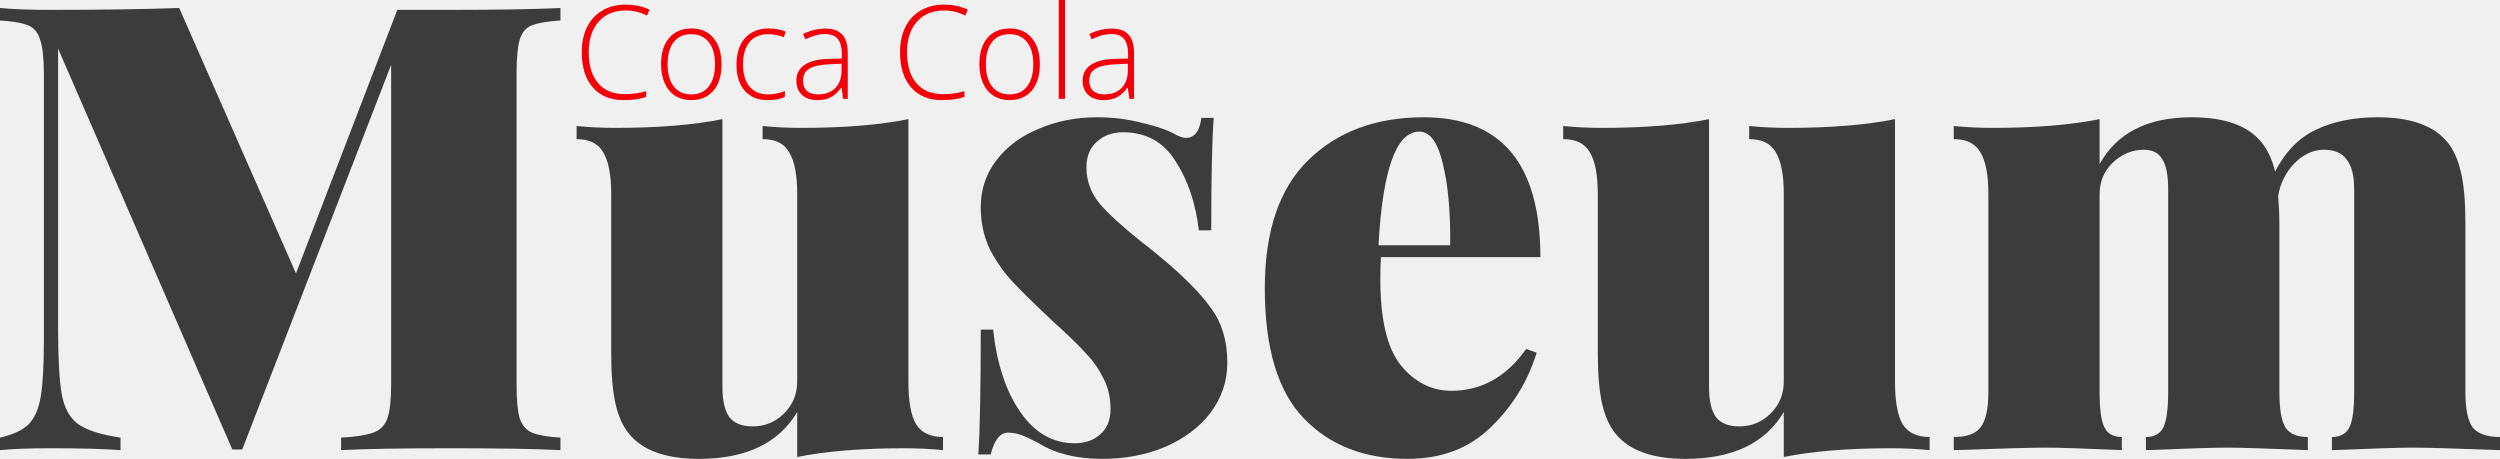
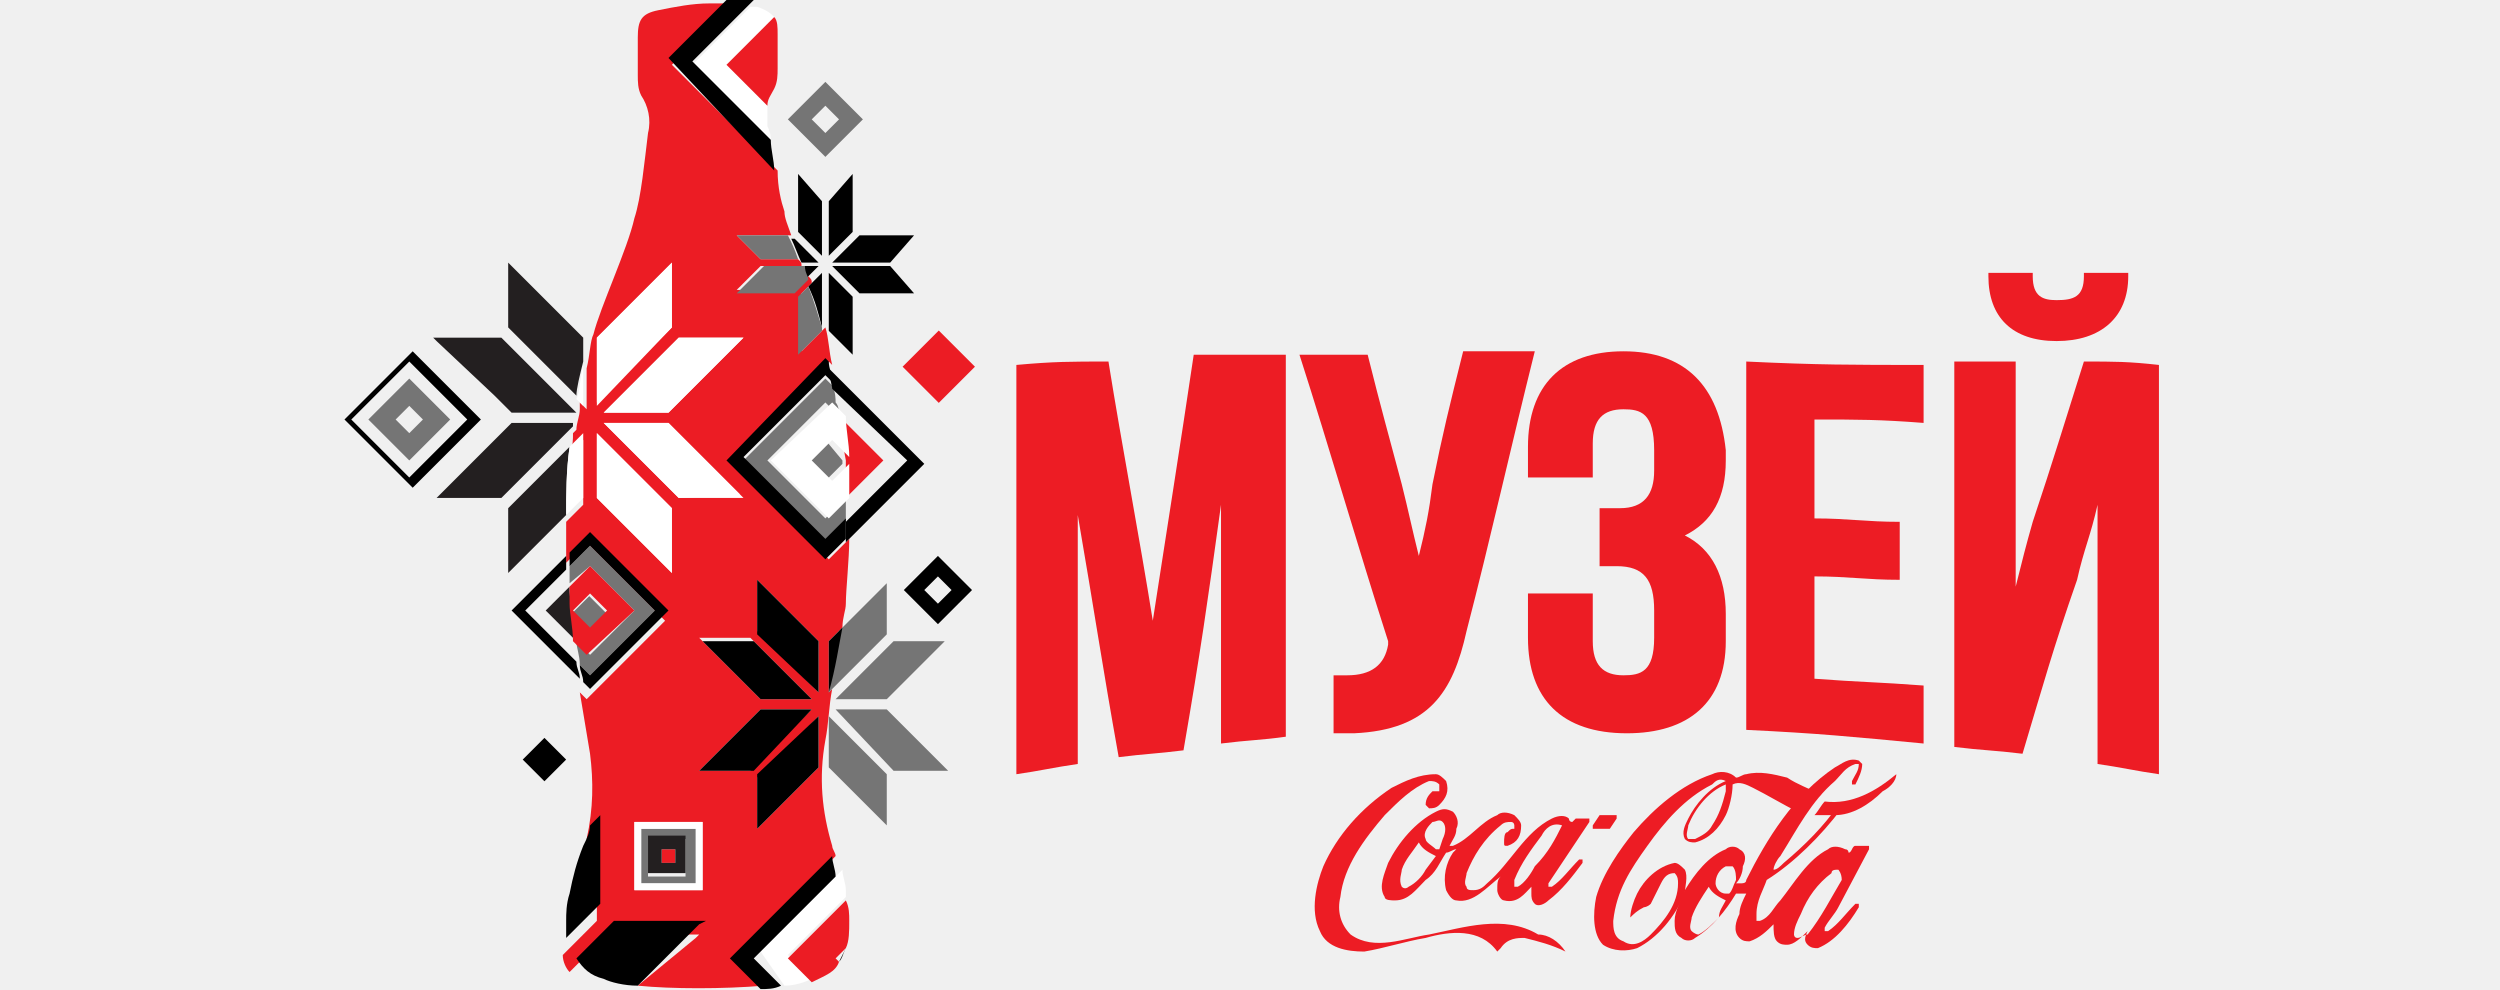
- <svg xmlns="http://www.w3.org/2000/svg" width="158" height="29" viewBox="0 0 158 29" fill="none">
-   <path d="M35.42 1.294C34.587 1.347 33.975 1.452 33.585 1.61C33.22 1.768 32.973 2.07 32.843 2.518C32.712 2.965 32.647 3.689 32.647 4.688V24.264C32.647 25.264 32.712 25.988 32.843 26.435C32.999 26.882 33.259 27.185 33.624 27.343C33.988 27.5 34.587 27.606 35.42 27.658V28.448C33.832 28.369 31.528 28.329 28.508 28.329C25.358 28.329 23.041 28.369 21.557 28.448V27.658C22.494 27.606 23.171 27.5 23.587 27.343C24.03 27.185 24.329 26.882 24.485 26.435C24.642 25.988 24.72 25.264 24.72 24.264V4.096L15.308 28.408H14.684L3.671 3.07V20.712C3.671 22.659 3.749 24.067 3.905 24.935C4.061 25.777 4.4 26.395 4.921 26.79C5.467 27.185 6.365 27.474 7.615 27.658V28.448C6.548 28.369 5.09 28.329 3.241 28.329C1.861 28.329 0.781 28.369 0 28.448V27.658C0.807 27.474 1.406 27.198 1.796 26.829C2.187 26.435 2.447 25.843 2.577 25.053C2.708 24.264 2.773 23.08 2.773 21.501V4.688C2.773 3.689 2.695 2.965 2.538 2.518C2.408 2.07 2.161 1.768 1.796 1.61C1.432 1.452 0.833 1.347 0 1.294V0.505C0.781 0.584 1.861 0.623 3.241 0.623C6.365 0.623 9.06 0.584 11.325 0.505L18.706 17.279L25.11 0.623H28.508C31.528 0.623 33.832 0.584 35.42 0.505V1.294Z" fill="#3C3C3C" />
-   <path d="M57.412 24.146C57.412 25.356 57.568 26.238 57.881 26.79C58.219 27.343 58.792 27.619 59.599 27.619V28.448C58.792 28.369 57.985 28.329 57.178 28.329C54.47 28.329 52.205 28.514 50.383 28.882V26.04C49.211 28.014 47.141 29 44.173 29C42.091 29 40.62 28.474 39.761 27.422C39.37 26.948 39.084 26.316 38.901 25.527C38.719 24.711 38.628 23.646 38.628 22.33V12.266C38.628 11.056 38.459 10.174 38.12 9.622C37.808 9.069 37.248 8.793 36.441 8.793V7.964C37.248 8.043 38.055 8.083 38.862 8.083C41.57 8.083 43.835 7.898 45.657 7.53V24.462C45.657 25.303 45.801 25.935 46.087 26.356C46.4 26.751 46.894 26.948 47.571 26.948C48.326 26.948 48.977 26.685 49.524 26.159C50.096 25.606 50.383 24.922 50.383 24.106V12.266C50.383 11.056 50.214 10.174 49.875 9.622C49.563 9.069 49.003 8.793 48.196 8.793V7.964C49.003 8.043 49.81 8.083 50.617 8.083C53.325 8.083 55.59 7.898 57.412 7.53V24.146Z" fill="#3C3C3C" />
-   <path d="M69.326 7.412C70.341 7.412 71.291 7.53 72.176 7.767C73.088 7.977 73.778 8.214 74.246 8.477C74.533 8.635 74.767 8.714 74.949 8.714C75.496 8.714 75.821 8.293 75.925 7.451H76.707C76.602 8.819 76.55 11.187 76.55 14.555H75.769C75.561 12.819 75.066 11.358 74.285 10.174C73.53 8.964 72.424 8.359 70.966 8.359C70.315 8.359 69.768 8.556 69.326 8.951C68.883 9.346 68.662 9.885 68.662 10.569C68.662 11.437 68.948 12.213 69.521 12.898C70.094 13.555 70.992 14.371 72.216 15.345C72.268 15.371 72.645 15.674 73.348 16.252C74.806 17.463 75.873 18.541 76.55 19.489C77.227 20.41 77.566 21.554 77.566 22.922C77.566 24.08 77.214 25.132 76.511 26.08C75.808 27 74.845 27.724 73.621 28.25C72.424 28.75 71.109 29 69.677 29C68.037 29 66.696 28.671 65.655 28.014C65.212 27.777 64.848 27.606 64.561 27.5C64.275 27.395 63.989 27.343 63.702 27.343C63.208 27.343 62.843 27.803 62.609 28.724H61.828C61.932 27.224 61.984 24.593 61.984 20.831H62.765C62.999 22.988 63.572 24.725 64.483 26.04C65.394 27.356 66.54 28.014 67.92 28.014C68.571 28.014 69.104 27.829 69.521 27.461C69.963 27.093 70.185 26.553 70.185 25.843C70.185 25.106 70.029 24.448 69.716 23.869C69.43 23.291 69.065 22.778 68.623 22.33C68.206 21.857 67.516 21.186 66.553 20.317C65.46 19.291 64.626 18.476 64.054 17.87C63.481 17.265 62.986 16.568 62.57 15.779C62.179 14.963 61.984 14.069 61.984 13.095C61.984 11.963 62.322 10.964 62.999 10.095C63.676 9.227 64.574 8.569 65.694 8.122C66.813 7.648 68.024 7.412 69.326 7.412Z" fill="#3C3C3C" />
-   <path d="M91.729 24.698C93.629 24.698 95.205 23.817 96.454 22.054L97.118 22.291C96.545 24.133 95.569 25.711 94.189 27.027C92.835 28.342 91.091 29 88.956 29C86.223 29 84.036 28.145 82.395 26.435C80.755 24.725 79.935 21.988 79.935 18.226C79.935 14.621 80.847 11.924 82.669 10.135C84.517 8.319 86.952 7.412 89.972 7.412C94.892 7.412 97.352 10.358 97.352 16.252H87.277C87.251 16.568 87.238 17.042 87.238 17.673C87.238 20.199 87.668 22.001 88.527 23.08C89.412 24.159 90.479 24.698 91.729 24.698ZM89.698 8.319C88.24 8.319 87.381 10.714 87.121 15.502H91.651C91.677 13.398 91.521 11.674 91.182 10.332C90.87 8.99 90.375 8.319 89.698 8.319Z" fill="#3C3C3C" />
-   <path d="M119.765 24.146C119.765 25.356 119.922 26.238 120.234 26.79C120.573 27.343 121.145 27.619 121.952 27.619V28.448C121.145 28.369 120.338 28.329 119.531 28.329C116.824 28.329 114.559 28.514 112.736 28.882V26.04C111.565 28.014 109.495 29 106.527 29C104.444 29 102.973 28.474 102.114 27.422C101.723 26.948 101.437 26.316 101.255 25.527C101.073 24.711 100.981 23.646 100.981 22.33V12.266C100.981 11.056 100.812 10.174 100.474 9.622C100.161 9.069 99.602 8.793 98.795 8.793V7.964C99.602 8.043 100.409 8.083 101.216 8.083C103.923 8.083 106.188 7.898 108.011 7.53V24.462C108.011 25.303 108.154 25.935 108.44 26.356C108.753 26.751 109.247 26.948 109.924 26.948C110.679 26.948 111.33 26.685 111.877 26.159C112.45 25.606 112.736 24.922 112.736 24.106V12.266C112.736 11.056 112.567 10.174 112.228 9.622C111.916 9.069 111.356 8.793 110.549 8.793V7.964C111.356 8.043 112.163 8.083 112.97 8.083C115.678 8.083 117.943 7.898 119.765 7.53V24.146Z" fill="#3C3C3C" />
-   <path d="M155.813 24.777C155.813 25.856 155.969 26.606 156.282 27.027C156.62 27.422 157.193 27.619 158 27.619V28.448C155.188 28.342 153.366 28.29 152.533 28.29C151.7 28.29 149.981 28.342 147.378 28.448V27.619C147.899 27.619 148.263 27.422 148.471 27.027C148.68 26.632 148.784 25.882 148.784 24.777V11.95C148.784 11.108 148.628 10.49 148.315 10.095C148.029 9.674 147.547 9.464 146.87 9.464C146.193 9.464 145.568 9.753 144.996 10.332C144.449 10.911 144.111 11.595 143.98 12.384C144.032 13.016 144.058 13.582 144.058 14.082V24.777C144.058 25.882 144.189 26.632 144.449 27.027C144.709 27.422 145.178 27.619 145.855 27.619V28.448C143.251 28.342 141.559 28.29 140.778 28.29C139.945 28.29 138.227 28.342 135.623 28.448V27.619C136.144 27.619 136.508 27.422 136.717 27.027C136.925 26.606 137.029 25.856 137.029 24.777V11.95C137.029 11.108 136.912 10.49 136.678 10.095C136.443 9.674 136.053 9.464 135.506 9.464C134.751 9.464 134.087 9.74 133.514 10.293C132.968 10.819 132.694 11.49 132.694 12.306V24.777C132.694 25.882 132.799 26.632 133.007 27.027C133.215 27.422 133.58 27.619 134.1 27.619V28.448C131.705 28.342 130.117 28.29 129.336 28.29C128.451 28.29 126.498 28.342 123.478 28.448V27.619C124.285 27.619 124.845 27.422 125.157 27.027C125.496 26.606 125.665 25.856 125.665 24.777V12.266C125.665 11.056 125.496 10.174 125.157 9.622C124.845 9.069 124.285 8.793 123.478 8.793V7.964C124.311 8.043 125.118 8.083 125.899 8.083C128.607 8.083 130.872 7.898 132.694 7.53V10.372C133.788 8.398 135.727 7.412 138.513 7.412C140.596 7.412 142.067 7.938 142.926 8.99C143.316 9.464 143.603 10.082 143.785 10.845C144.436 9.582 145.295 8.701 146.363 8.201C147.456 7.675 148.758 7.412 150.268 7.412C152.35 7.412 153.821 7.938 154.681 8.99C155.071 9.464 155.357 10.109 155.54 10.924C155.722 11.714 155.813 12.766 155.813 14.082V24.777Z" fill="#3C3C3C" />
-   <path d="M39.554 0.662C38.826 0.662 38.253 0.898 37.834 1.369C37.416 1.84 37.207 2.485 37.207 3.304C37.207 4.142 37.404 4.792 37.798 5.255C38.193 5.718 38.757 5.95 39.491 5.95C39.978 5.95 40.426 5.887 40.834 5.761V6.123C40.45 6.259 39.97 6.327 39.395 6.327C38.58 6.327 37.938 6.061 37.469 5.528C37 4.996 36.766 4.252 36.766 3.296C36.766 2.699 36.877 2.173 37.099 1.718C37.324 1.263 37.646 0.913 38.065 0.666C38.486 0.418 38.974 0.293 39.531 0.293C40.097 0.293 40.604 0.4 41.052 0.614L40.889 0.984C40.465 0.77 40.02 0.662 39.554 0.662Z" fill="#F40009" />
-   <path d="M45.601 4.059C45.601 4.771 45.43 5.328 45.088 5.729C44.746 6.128 44.275 6.327 43.674 6.327C43.295 6.327 42.962 6.235 42.673 6.05C42.384 5.866 42.163 5.601 42.009 5.255C41.856 4.91 41.779 4.511 41.779 4.059C41.779 3.347 41.95 2.793 42.291 2.397C42.633 1.998 43.102 1.799 43.698 1.799C44.291 1.799 44.756 2.001 45.092 2.405C45.431 2.806 45.601 3.358 45.601 4.059ZM42.192 4.059C42.192 4.659 42.322 5.127 42.581 5.464C42.844 5.799 43.213 5.966 43.69 5.966C44.166 5.966 44.535 5.799 44.794 5.464C45.056 5.127 45.188 4.659 45.188 4.059C45.188 3.457 45.055 2.99 44.79 2.658C44.528 2.326 44.159 2.16 43.682 2.16C43.205 2.16 42.837 2.326 42.578 2.658C42.321 2.987 42.192 3.454 42.192 4.059Z" fill="#F40009" />
-   <path d="M48.52 6.327C47.903 6.327 47.42 6.131 47.071 5.737C46.721 5.344 46.546 4.795 46.546 4.091C46.546 3.368 46.727 2.806 47.09 2.405C47.453 2.001 47.95 1.799 48.58 1.799C48.953 1.799 49.311 1.864 49.653 1.995L49.545 2.349C49.172 2.223 48.847 2.16 48.572 2.16C48.042 2.16 47.641 2.326 47.368 2.658C47.096 2.987 46.959 3.462 46.959 4.083C46.959 4.672 47.096 5.134 47.368 5.468C47.641 5.8 48.023 5.966 48.513 5.966C48.904 5.966 49.269 5.895 49.605 5.753V6.123C49.33 6.259 48.968 6.327 48.52 6.327Z" fill="#F40009" />
-   <path d="M53.288 6.247L53.188 5.556H53.156C52.939 5.838 52.715 6.037 52.485 6.155C52.257 6.27 51.987 6.327 51.675 6.327C51.251 6.327 50.921 6.218 50.685 5.998C50.45 5.779 50.332 5.475 50.332 5.087C50.332 4.661 50.507 4.331 50.856 4.095C51.209 3.86 51.717 3.735 52.382 3.722L53.204 3.698V3.409C53.204 2.994 53.121 2.681 52.954 2.469C52.787 2.258 52.518 2.152 52.147 2.152C51.748 2.152 51.333 2.264 50.904 2.489L50.757 2.144C51.231 1.919 51.7 1.807 52.163 1.807C52.637 1.807 52.991 1.931 53.224 2.18C53.46 2.429 53.578 2.817 53.578 3.344V6.247H53.288ZM51.699 5.966C52.159 5.966 52.522 5.834 52.787 5.569C53.054 5.301 53.188 4.93 53.188 4.456V4.027L52.433 4.059C51.827 4.088 51.394 4.185 51.134 4.348C50.877 4.509 50.749 4.76 50.749 5.103C50.749 5.376 50.831 5.589 50.995 5.741C51.162 5.891 51.397 5.966 51.699 5.966Z" fill="#F40009" />
-   <path d="M59.671 0.662C58.943 0.662 58.37 0.898 57.951 1.369C57.533 1.84 57.324 2.485 57.324 3.304C57.324 4.142 57.521 4.792 57.916 5.255C58.31 5.718 58.874 5.95 59.608 5.95C60.095 5.95 60.543 5.887 60.951 5.761V6.123C60.567 6.259 60.087 6.327 59.513 6.327C58.697 6.327 58.055 6.061 57.586 5.528C57.117 4.996 56.883 4.252 56.883 3.296C56.883 2.699 56.994 2.173 57.216 1.718C57.441 1.263 57.763 0.913 58.182 0.666C58.603 0.418 59.091 0.293 59.648 0.293C60.214 0.293 60.721 0.4 61.169 0.614L61.006 0.984C60.583 0.77 60.138 0.662 59.671 0.662Z" fill="#F40009" />
-   <path d="M65.718 4.059C65.718 4.771 65.547 5.328 65.205 5.729C64.864 6.128 64.392 6.327 63.791 6.327C63.412 6.327 63.079 6.235 62.79 6.05C62.501 5.866 62.28 5.601 62.127 5.255C61.973 4.91 61.896 4.511 61.896 4.059C61.896 3.347 62.067 2.793 62.408 2.397C62.75 1.998 63.219 1.799 63.815 1.799C64.408 1.799 64.873 2.001 65.209 2.405C65.548 2.806 65.718 3.358 65.718 4.059ZM62.309 4.059C62.309 4.659 62.439 5.127 62.699 5.464C62.961 5.799 63.33 5.966 63.807 5.966C64.284 5.966 64.652 5.799 64.911 5.464C65.173 5.127 65.305 4.659 65.305 4.059C65.305 3.457 65.172 2.99 64.907 2.658C64.645 2.326 64.276 2.16 63.799 2.16C63.322 2.16 62.954 2.326 62.695 2.658C62.438 2.987 62.309 3.454 62.309 4.059Z" fill="#F40009" />
-   <path d="M67.307 6.247H66.913V0H67.307V6.247Z" fill="#F40009" />
-   <path d="M71.379 6.247L71.279 5.556H71.248C71.03 5.838 70.806 6.037 70.576 6.155C70.348 6.27 70.078 6.327 69.766 6.327C69.342 6.327 69.012 6.218 68.776 5.998C68.541 5.779 68.423 5.475 68.423 5.087C68.423 4.661 68.598 4.331 68.947 4.095C69.3 3.86 69.808 3.735 70.473 3.722L71.295 3.698V3.409C71.295 2.994 71.212 2.681 71.045 2.469C70.878 2.258 70.609 2.152 70.239 2.152C69.838 2.152 69.424 2.264 68.995 2.489L68.848 2.144C69.322 1.919 69.791 1.807 70.254 1.807C70.728 1.807 71.082 1.931 71.315 2.18C71.551 2.429 71.669 2.817 71.669 3.344V6.247H71.379ZM69.79 5.966C70.25 5.966 70.613 5.834 70.878 5.569C71.145 5.301 71.279 4.93 71.279 4.456V4.027L70.525 4.059C69.918 4.088 69.485 4.185 69.225 4.348C68.969 4.509 68.84 4.76 68.84 5.103C68.84 5.376 68.922 5.589 69.086 5.741C69.253 5.891 69.488 5.966 69.79 5.966Z" fill="#F40009" />
+ <svg xmlns="http://www.w3.org/2000/svg" version="1.1" id="Layer_1" x="0px" y="0px" viewBox="384.3 283.1 73.3 29" enable-background="new 384.3 283.1 73.3 29" xml:space="preserve">
+   <g>
+     <g>
+       <g>
+         <g>
+           <g>
+             <g>
+               <g>
+                 <path fill="#ED1C24" d="M439.5,306.3c-0.4,0.4-0.9,0.7-1.4,0.7c-0.2,0-0.4,0-0.6,0c0.1-0.1,0.2-0.3,0.3-0.4         c0.8,0.1,1.5-0.3,2.1-0.8l0,0C439.9,306,439.7,306.2,439.5,306.3z" />
+                 <path fill="#ED1C24" d="M431.5,307.4L431.5,307.4H431v-0.1l0.2-0.3h0.1h0.4c0,0,0,0,0,0.1L431.5,307.4z" />
+                 <path fill="#ED1C24" d="M430.2,311c-0.4-0.2-0.8-0.3-1.2-0.4c-0.2,0-0.5,0-0.7,0.3l-0.1,0.1c-0.5-0.7-1.4-0.6-2.1-0.4         c-0.6,0.1-1.2,0.3-1.8,0.4c-0.5,0-1.1-0.1-1.3-0.6c-0.3-0.6-0.1-1.4,0.1-1.9c0.4-0.9,1.1-1.7,2-2.3c0.4-0.2,0.8-0.4,1.3-0.4         c0.1,0,0.2,0.1,0.3,0.2c0.1,0.3,0,0.5-0.2,0.7c-0.1,0.1-0.2,0.1-0.3,0.1l-0.1-0.1c0-0.2,0.1-0.3,0.2-0.4c0.1,0,0.1,0,0.2,0         c0-0.1,0-0.1,0-0.2c-0.1-0.1-0.2-0.1-0.3-0.1c-0.5,0.2-0.9,0.6-1.3,1c-0.6,0.7-1.2,1.5-1.3,2.4c-0.1,0.4,0,0.8,0.3,1.1         c0.7,0.5,1.6,0.1,2.3,0c1-0.2,2.2-0.6,3.2,0C429.7,310.5,430,310.7,430.2,311L430.2,311z" />
+                 <path fill="#ED1C24" d="M429.7,309v0.1h0.1c0.3-0.2,0.5-0.5,0.8-0.8h0.1v0.1c-0.3,0.4-0.6,0.8-1,1.1         c-0.1,0.1-0.3,0.2-0.4,0.1s-0.1-0.2-0.1-0.3v-0.2l0,0c-0.2,0.2-0.4,0.5-0.8,0.4c-0.1,0-0.2-0.2-0.2-0.3c0-0.2,0-0.3,0.1-0.4         l0,0c-0.4,0.3-0.8,0.8-1.3,0.7c-0.1,0-0.2-0.1-0.3-0.3c-0.1-0.4,0-0.8,0.2-1.1l0.1-0.1l0,0c-0.1,0-0.2,0.1-0.3,0.1         c-0.2,0.3-0.3,0.6-0.6,0.8c-0.3,0.3-0.5,0.6-0.9,0.6c-0.1,0-0.3,0-0.3-0.1c-0.2-0.3,0-0.7,0.1-1c0.3-0.6,0.8-1.2,1.4-1.5         c0.2-0.1,0.3-0.1,0.5,0c0.1,0.1,0.2,0.3,0.1,0.5c0,0.2-0.1,0.3-0.2,0.5h0.1c0.5-0.2,0.8-0.7,1.3-0.9c0.1-0.1,0.3-0.1,0.5,0         c0.1,0.1,0.2,0.2,0.2,0.3c0,0.3-0.1,0.5-0.4,0.6c-0.1,0-0.1,0-0.1-0.1s0-0.3,0.1-0.3c0.1-0.1,0.1-0.1,0.2-0.1v-0.1         c0,0,0-0.1-0.1-0.1s-0.2,0-0.3,0.1c-0.5,0.4-0.8,0.9-1,1.4c0,0.1-0.1,0.3,0,0.4c0,0.1,0.1,0.1,0.2,0.1c0.2,0,0.3-0.1,0.4-0.2         c0.7-0.6,1.1-1.5,1.9-1.9c0.2-0.1,0.4-0.1,0.5,0c0,0,0,0.1,0.1,0.1l0.1-0.1h0.4c0,0,0,0,0,0.1L429.7,309z M430.1,307.3         C430.1,307.3,430.1,307.2,430.1,307.3c-0.3-0.1-0.5,0.1-0.6,0.3c-0.3,0.4-0.6,0.8-0.8,1.3c0,0.1,0,0.2,0,0.2h0.1         c0.2-0.1,0.4-0.4,0.5-0.6C429.7,308.1,429.9,307.7,430.1,307.3z M426.6,307.7c0.1-0.2,0.1-0.4,0-0.5s-0.2,0-0.3,0         c-0.1,0.1-0.3,0.3-0.2,0.5c0,0.1,0.2,0.2,0.3,0.3h0.1L426.6,307.7z M426.4,308.2C426.4,308.1,426.4,308.1,426.4,308.2         c-0.2-0.1-0.4-0.2-0.5-0.4l0,0c-0.2,0.3-0.4,0.5-0.5,0.8c0,0.1-0.1,0.3,0,0.5c0.1,0.1,0.2,0,0.2,0c0.2-0.1,0.4-0.3,0.5-0.5         L426.4,308.2z" />
+                 <path fill="#ED1C24" d="M437,306.9c-0.4-0.2-0.9-0.5-1.3-0.7c-0.2-0.1-0.4-0.2-0.6-0.1l0,0c0,0.3-0.1,0.7-0.2,0.9         c-0.2,0.4-0.5,0.7-0.9,0.8c-0.1,0-0.2,0-0.3-0.1c-0.1-0.2,0-0.4,0.1-0.6c0.2-0.4,0.6-0.9,1.1-1.1l0,0c-0.2-0.1-0.3,0-0.4,0.1         c-0.8,0.4-1.4,1.1-1.9,1.8c-0.5,0.7-0.9,1.3-1,2.2c0,0.2,0,0.5,0.3,0.6c0.3,0.2,0.6,0,0.8-0.2c0.4-0.4,0.8-0.9,0.8-1.5         c0-0.1,0-0.2-0.1-0.3c-0.2,0-0.3,0.1-0.4,0.3s-0.2,0.4-0.3,0.6c-0.1,0.1-0.2,0.1-0.2,0.1c-0.2,0.1-0.3,0.2-0.4,0.3l0,0         c0-0.2,0.1-0.5,0.2-0.7c0.2-0.4,0.6-0.8,1.1-0.9c0.1,0,0.2,0.1,0.3,0.2c0.1,0.2,0,0.5,0,0.7c-0.3,0.7-0.8,1.3-1.4,1.6         c-0.3,0.1-0.7,0.1-1-0.1c-0.3-0.3-0.3-0.9-0.2-1.4c0.2-0.7,0.7-1.4,1.1-1.9c0.6-0.7,1.4-1.4,2.3-1.7c0.2-0.1,0.5-0.1,0.7,0.1         c0.1,0,0.2-0.1,0.3-0.1c0.4-0.1,0.8,0,1.2,0.1c0.3,0.2,0.6,0.3,1,0.5C437.3,306.6,437.1,306.7,437,306.9z M434.9,306.3         c0-0.1,0-0.2,0-0.2c-0.5,0.2-0.9,0.7-1.1,1.2c0,0.1-0.1,0.3,0,0.4c0,0,0.1,0,0.2,0c0.2-0.1,0.4-0.2,0.5-0.4         C434.7,307,434.8,306.7,434.9,306.3z" />
+                 <path fill="#ED1C24" d="M438.2,309.7c-0.1,0.2-0.3,0.4-0.4,0.6v0.1h0.1c0.3-0.2,0.5-0.5,0.8-0.8h0.1v0.1         c-0.3,0.5-0.7,1-1.2,1.2c-0.1,0-0.2,0-0.3-0.1c-0.1-0.1-0.1-0.2,0-0.4l0,0c-0.2,0.2-0.4,0.4-0.6,0.4c-0.1,0-0.2,0-0.3-0.1         c-0.1-0.1-0.1-0.3-0.1-0.5l0,0c-0.2,0.2-0.4,0.4-0.7,0.5c-0.1,0-0.2,0-0.3-0.1c-0.2-0.2-0.1-0.5,0-0.7c0-0.2,0.1-0.4,0.2-0.6         l0,0c-0.1,0-0.2,0-0.3,0c-0.3,0.5-0.7,1-1.2,1.3c-0.1,0.1-0.3,0.1-0.4,0c-0.2-0.1-0.2-0.3-0.2-0.5c0-0.3,0.2-0.6,0.3-0.9         c0.3-0.5,0.7-1,1.2-1.2c0.1-0.1,0.3-0.1,0.4,0c0.2,0.1,0.2,0.3,0.1,0.5c0,0.2-0.1,0.4-0.2,0.5h0.1c0.1,0,0.2,0,0.2-0.1         c0.6-1.2,1.4-2.5,2.6-3.3c0.2-0.1,0.4-0.3,0.7-0.2l0.1,0.1c0,0.2-0.1,0.4-0.2,0.6h-0.1V306c0.1-0.2,0.2-0.3,0.2-0.5         c0,0,0,0-0.1,0c-0.3,0.1-0.4,0.3-0.6,0.5c-0.7,0.6-1.1,1.4-1.6,2.2c-0.1,0.1-0.2,0.3-0.2,0.4c0.1,0,0.2-0.1,0.3-0.2         c0.6-0.5,1.2-1.1,1.6-1.7h0.1v0.1c-0.6,0.8-1.4,1.6-2.2,2.1c-0.1,0.3-0.3,0.6-0.3,1c0,0.1,0,0.2,0,0.2h0.1         c0.3-0.1,0.4-0.4,0.6-0.6c0.4-0.5,0.8-1.2,1.4-1.5c0.1-0.1,0.3-0.1,0.5,0c0.1,0,0.1,0.1,0.1,0.1c0.1,0,0.1-0.2,0.2-0.2h0.4         c0,0,0,0,0,0.1L438.2,309.7z M435.2,308.9c0-0.1,0-0.3-0.1-0.4c-0.1,0-0.2,0-0.2,0c-0.2,0.1-0.3,0.3-0.3,0.5         c0,0.1,0.1,0.3,0.3,0.3h0.1C435.1,309.2,435.1,309.1,435.2,308.9z M434.9,309.5c-0.2-0.1-0.4-0.2-0.5-0.4l0,0         c-0.2,0.3-0.4,0.6-0.5,0.9c0,0.1-0.1,0.3,0,0.4c0,0,0.1,0.1,0.2,0.1c0.2-0.1,0.4-0.3,0.6-0.5         C434.7,309.8,434.8,309.7,434.9,309.5z M438.2,308.6c-0.1,0-0.2,0-0.2,0.1c-0.4,0.3-0.7,0.7-0.9,1.2         c-0.1,0.2-0.2,0.4-0.2,0.6c0,0,0,0.1,0.1,0.1s0.2-0.1,0.3-0.1c0.4-0.5,0.7-1.1,1-1.6C438.3,308.7,438.2,308.6,438.2,308.6z" />
+               </g>
+             </g>
+           </g>
+         </g>
+       </g>
+     </g>
+     <g>
+       <g>
+         <path fill="#ED1C24" d="M418.1,301.3c-0.4-2.5-0.9-5.1-1.3-7.6c-1.1,0-1.6,0-2.7,0.1c0,4,0,8,0,12c0.7-0.1,1.1-0.2,1.8-0.3     c0-2.9,0-4.4,0-7.3c0.5,2.9,0.7,4.3,1.2,7.1c0.8-0.1,1.1-0.1,1.9-0.2c0.5-2.9,0.7-4.3,1.1-7.2c0,2.8,0,4.2,0,7     c0.8-0.1,1.2-0.1,1.9-0.2c0-3.7,0-7.5,0-11.2c-1.1,0-1.6,0-2.7,0C418.9,296.2,418.5,298.7,418.1,301.3z" />
+         <path fill="#ED1C24" d="M426.3,297.3c-0.1,0.8-0.2,1.3-0.4,2.1c-0.2-0.8-0.3-1.3-0.5-2.1c-0.4-1.5-0.6-2.2-1-3.8     c-0.8,0-1.2,0-2,0c0.9,2.8,1.7,5.6,2.6,8.4c0,0,0,0,0,0.1c-0.1,0.6-0.5,0.9-1.2,0.9c-0.1,0-0.2,0-0.3,0h-0.1c0,0.7,0,1,0,1.7     c0,0,0,0,0.1,0c0.2,0,0.4,0,0.5,0c2.2-0.1,2.9-1.2,3.3-3c0.7-2.7,1.3-5.4,2-8.2c-0.8,0-1.3,0-2.1,0     C426.8,295,426.6,295.8,426.3,297.3z" />
+         <path fill="#ED1C24" d="M431.9,293.4c-1.8,0-2.8,1-2.8,2.8c0,0.3,0,0.5,0,0.9c0.7,0,1.1,0,1.9,0c0-0.4,0-0.6,0-1     c0-0.7,0.3-1,0.9-1c0.5,0,0.9,0.1,0.9,1.2c0,0.2,0,0.4,0,0.6c0,0.7-0.3,1.1-1,1.1c-0.3,0-0.4,0-0.6,0c0,0.7,0,1,0,1.7     c0.2,0,0.3,0,0.5,0c0.8,0,1.1,0.4,1.1,1.3c0,0.3,0,0.5,0,0.8c0,1-0.4,1.1-0.9,1.1c-0.6,0-0.9-0.3-0.9-1c0-0.5,0-0.8,0-1.4     c-0.8,0-1.2,0-1.9,0c0,0.5,0,0.8,0,1.3c0,1.8,1,2.8,2.9,2.8c1.8,0,2.9-0.9,2.9-2.7c0-0.3,0-0.5,0-0.8c0-1.1-0.4-1.9-1.2-2.3     c0.8-0.4,1.2-1.1,1.2-2.2c0-0.1,0-0.2,0-0.3C434.7,294.4,433.7,293.4,431.9,293.4z" />
+         <path fill="#ED1C24" d="M435.5,304.5c2.1,0.1,3.1,0.2,5.2,0.4c0-0.7,0-1,0-1.7c-1.3-0.1-1.9-0.1-3.2-0.2c0-1.2,0-1.8,0-3     c1,0,1.5,0.1,2.5,0.1c0-0.7,0-1,0-1.7c-1,0-1.5-0.1-2.5-0.1c0-1.2,0-1.7,0-2.9c1.3,0,1.9,0,3.2,0.1c0-0.7,0-1,0-1.7     c-2.1,0-3.1,0-5.2-0.1C435.5,297.2,435.5,300.8,435.5,304.5z" />
+         <path fill="#ED1C24" d="M445.4,293.7c-0.6,1.9-0.9,2.9-1.5,4.7c-0.2,0.7-0.3,1.1-0.5,1.9c0-2.7,0-4,0-6.6c-0.7,0-1.1,0-1.8,0     c0,3.8,0,7.6,0,11.3c0.8,0.1,1.2,0.1,2,0.2c0.6-2,0.9-3.1,1.6-5.1c0.2-0.9,0.4-1.3,0.6-2.2c0,2.5,0,5.1,0,7.6     c0.7,0.1,1.1,0.2,1.8,0.3c0-4,0-8,0-12C446.7,293.7,446.3,293.7,445.4,293.7z" />
+         <path fill="#ED1C24" d="M444.6,293.1c1.3,0,2.1-0.7,2.1-1.9c0,0,0,0,0-0.1c-0.5,0-0.8,0-1.3,0c0,0,0,0,0,0.1     c0,0.6-0.3,0.7-0.8,0.7c-0.4,0-0.7-0.1-0.7-0.7c0,0,0,0,0-0.1c-0.5,0-0.8,0-1.3,0c0,0,0,0,0,0.1     C442.6,292.4,443.3,293.1,444.6,293.1z" />
+       </g>
+     </g>
+     <g>
+       <path fill="none" d="M398,295.4l-1.7-1.7l-1.7,1.7l1.7,1.7L398,295.4z M396.3,294.2l1.2,1.2l-1.2,1.2l-1.2-1.2L396.3,294.2z" />
+       <path fill="none" d="M408.8,294.5c0,0.2,0.1,0.4,0.1,0.5c0,0.1,0,0.3,0.1,0.4l1.3,1.3l-1.1,1.1c0,0.3,0,0.5,0,0.7l1.8-1.8    L408.8,294.5z" />
+       <path fill="none" d="M409.1,296.5c0,0,0,0.1,0,0.1L409.1,296.5L409.1,296.5z" />
+       <rect x="408.2" y="286.3" transform="matrix(-0.7071 0.7071 -0.7071 -0.7071 899.9293 200.36)" fill="none" width="0.6" height="0.6" />
+       <rect x="411.6" y="300.2" transform="matrix(-0.7071 -0.7071 0.7071 -0.7071 490.6021 804.0224)" fill="none" width="0.5" height="0.5" />
+       <rect x="396.1" y="295.1" transform="matrix(0.7071 0.7071 -0.7071 0.7071 324.9446 -193.7466)" fill="none" width="0.6" height="0.6" />
+       <path fill="none" d="M401.3,302.5c0-0.2-0.1-0.5-0.1-0.7l-0.9-0.9l0.7-0.7c0-0.2,0-0.4,0-0.5l-1.2,1.2L401.3,302.5z" />
+       <path fill="#FFFFFF" d="M406.9,287.3c0-0.2,0-0.3-0.1-0.5c0-0.2,0-0.4,0-0.6l-1.2-1.2l1.4-1.4c-0.1-0.1-0.2-0.2-0.5-0.3    c-0.1,0-0.1,0-0.2,0l-1.8,1.8L406.9,287.3z" />
+       <path fill="#EC1C24" d="M407.1,285C407.1,285,407.1,285,407.1,285L407.1,285L407.1,285z" />
+       <rect x="401.3" y="300.7" transform="matrix(0.707 0.7072 -0.7072 0.707 330.513 -195.8156)" fill="#757575" width="0.7" height="0.7" />
+       <path fill="#757575" d="M408.5,298.3l-1.7-1.7l1.7-1.7l0.4,0.4c0-0.1,0-0.3-0.1-0.4c0-0.1,0-0.3-0.1-0.5l-0.2-0.2l-2.4,2.4    l2.4,2.4l0.6-0.6c0-0.2,0-0.5,0-0.7L408.5,298.3z" />
+       <path fill="#EC1C24" d="M405.8,311.2l3-3c0-0.1-0.1-0.2-0.1-0.3c-0.3-1-0.4-2-0.2-3.1c0.1-0.5,0.1-1,0.2-1.5l-0.1,0.1v-1.5    l0.4-0.4c0-0.3,0.1-0.5,0.1-0.7c0-0.4,0.1-1.3,0.1-1.9l-0.6,0.6l-2.9-2.9l2.9-2.9l0.1,0.1c-0.1-0.4-0.1-0.8-0.2-1.1    c0,0,0-0.1,0-0.1v0.1l-0.7,0.7v-0.1v-1.2v-0.4l0.3-0.3c0-0.1,0-0.1-0.1-0.2l-0.4,0.4h-0.4h-1.2h-0.1l0.7-0.7h1.2    c0-0.1,0-0.1-0.1-0.2h-1.1l-0.7-0.7h0.1h1.2h0.3c-0.1-0.3-0.2-0.5-0.2-0.7c-0.1-0.3-0.2-0.7-0.2-1.2l-3.1-3.1l1.8-1.8    c-0.2,0-0.4,0-0.7,0c-0.5,0-1,0.1-1.5,0.2c-0.5,0.1-0.6,0.3-0.6,0.8c0,0.4,0,0.7,0,1.1c0,0.2,0,0.4,0.1,0.6    c0.2,0.3,0.3,0.7,0.2,1.1c-0.1,0.8-0.2,1.9-0.4,2.5c-0.2,0.9-1,2.6-1.2,3.4c-0.1,0.2-0.1,0.6-0.2,1v1.2l-0.2-0.2    c0,0.1,0,0.1,0,0.2c0,0.2-0.1,0.4-0.1,0.6h0l-0.1,0.1c0,0.2,0,0.4-0.1,0.6l0.4-0.4v1.9l-0.5,0.5c0,0.2,0,0.4,0,0.5    c0,0.2,0,0.4,0,0.7l0.6-0.6l2.3,2.3l-2.3,2.3l-0.2-0.2c0.1,0.6,0.2,1.2,0.3,1.8c0.1,0.8,0.1,1.6-0.1,2.5l0.2-0.2l0.1-0.1v2.7l-1,1    c0,0.2,0.1,0.4,0.2,0.5l1.1-1.1h2.7l-0.1,0.1L403,312c1,0.1,2.5,0.1,3.7,0L405.8,311.2z M408.3,305.6l-0.4,0.4l-1.3,1.3l-0.1,0.1    v-1.5l1.8-1.8V305.6z M406.5,300.1L406.5,300.1l1.4,1.4l0.4,0.4v1.5l-1.8-1.8V300.1z M408.1,303.6h-1.5l-0.4-0.4l-1.3-1.3    l-0.1-0.1h1.5L408.1,303.6z M406,297.6L406,297.6l-1.8,0.1l-2.2-2.2h1.9l0.5,0.5L406,297.6z M406.1,293L406.1,293l-1.7,1.7    l-0.5,0.5H402l2.2-2.2H406.1z M401.8,293l0.5-0.5l1.6-1.6l0.1-0.1v1.9l-2.2,2.2V293z M402.3,298.2l-0.5-0.5v-1.9l2.2,2.2v1.9    l-0.1-0.1L402.3,298.2z M402.9,309.2v-2l2,0l0,2H402.9z M404.8,305.7L404.8,305.7l1.4-1.4l0.4-0.4h1.5l-1.8,1.8H404.8z" />
+       <path fill="#757575" d="M403.1,307.4v1.6h1.6l0-1.6L403.1,307.4z M403.3,308.8l0-1.1l1.1,0l0,1.1L403.3,308.8z" />
+       <path fill="#757575" d="M401.6,299.7l1.3,1.3l-1.3,1.3l-0.4-0.4c0,0.2,0.1,0.4,0.1,0.7l0.3,0.3l1.9-1.9l-1.9-1.9l-0.6,0.6    c0,0.2,0,0.4,0,0.5L401.6,299.7z" />
+       <path fill="#757575" d="M408.5,296l-0.6,0.6l0.6,0.6l0.5-0.5c0,0,0-0.1,0-0.1L408.5,296z" />
+       <rect x="403.7" y="308" fill="#EC1C24" width="0.4" height="0.4" />
+       <path fill="#FFFFFF" d="M407.3,312c0.3,0,0.6-0.1,0.8-0.2l-0.7-0.7l1.7-1.7c0-0.1,0-0.1,0-0.2c0-0.2-0.1-0.4-0.1-0.6l-2.4,2.4    L407.3,312z" />
+       <path d="M408.9,311.3c0.1-0.1,0.1-0.2,0.2-0.4L408.9,311.3L408.9,311.3z" />
+       <polygon fill="#FFFFFF" points="403.9,295.2 404.4,294.7 406,293.1 406.1,293 404.2,293 402,295.2   " />
+       <path fill="#231F20" d="M401.4,293l-0.5-0.5l-1.6-1.6l-0.1-0.1v1.9l2,2c0-0.2,0.1-0.6,0.2-1V293z" />
+       <path fill="#FFFFFF" d="M401.4,293.8c-0.1,0.4-0.1,0.8-0.2,1l0.2,0.2V293.8z" />
+       <polygon fill="#231F20" points="398.8,294.7 399.3,295.2 401.2,295.2 399,293 397,293 397.1,293.1   " />
+       <polygon fill="#FFFFFF" points="404,290.8 403.9,290.9 402.3,292.5 401.8,293 401.8,295 404,292.7   " />
+       <path fill="#231F20" d="M399.2,298v1.9l0.1-0.1l1.6-1.6l0,0c0-0.6,0-1.3,0.1-2L399.2,298z" />
+       <path fill="#FFFFFF" d="M401.4,295.8l-0.4,0.4c-0.1,0.7-0.1,1.4-0.1,2l0.5-0.5V295.8z" />
+       <polygon fill="#FFFFFF" points="403.9,295.5 402,295.5 404.2,297.7 406.1,297.7 406,297.6 404.4,296   " />
+       <polygon fill="#FFFFFF" points="404,299.9 404,298 401.8,295.8 401.8,297.7 402.3,298.2 403.9,299.8   " />
+       <path fill="#231F20" d="M399.3,295.5l-0.5,0.5l-1.6,1.6l-0.1,0.1h1.9l2.1-2.1c0,0,0,0,0-0.1H399.3z" />
+       <path fill="#EC1C24" d="M401.1,295.5C401.1,295.6,401.1,295.6,401.1,295.5L401.1,295.5L401.1,295.5z" />
+       <polygon fill="#757575" points="408.8,303.6 410.3,303.6 410.7,303.2 412,301.9 412.1,301.9 410.5,301.9   " />
+       <polygon points="408.3,301.9 407.9,301.5 406.6,300.2 406.5,300.1 406.5,301.7 408.3,303.4   " />
+       <polygon points="404.9,301.9 406.2,303.2 406.6,303.6 408.1,303.6 406.4,301.9 404.8,301.9   " />
+       <path fill="#757575" d="M410.3,301.7v-1.5l-0.1,0.1l-1.3,1.3l0,0c-0.1,0.5-0.2,1.2-0.3,1.8L410.3,301.7z" />
+       <path d="M408.6,303.4L408.6,303.4c0.2-0.7,0.3-1.4,0.4-1.9l-0.4,0.4V303.4z" />
+       <polygon points="406.5,307.4 406.6,307.3 407.9,306 408.3,305.6 408.3,304.1 406.5,305.8   " />
+       <polygon fill="#757575" points="410.7,304.3 410.3,303.9 408.8,303.9 410.5,305.7 412.1,305.7 412,305.6   " />
+       <polygon fill="#757575" points="408.6,305.6 409,306 410.3,307.3 410.3,307.4 410.3,305.8 408.6,304.1   " />
+       <polygon points="408.1,303.9 406.6,303.9 406.2,304.3 404.9,305.6 404.8,305.7 406.4,305.7   " />
+       <polygon points="409.3,288.3 409.3,288.2 408.6,289 408.6,290.6 409.3,289.9 409.3,289.5   " />
+       <path d="M408.3,290.8l-0.7-0.7h-0.1c0.1,0.2,0.2,0.5,0.3,0.7H408.3z" />
+       <path fill="#757575" d="M405.9,290L405.9,290l0.7,0.7h1.1c-0.1-0.3-0.2-0.5-0.3-0.7h-0.3H405.9z" />
+       <path d="M408.3,290.9h-0.5c0,0.1,0.1,0.2,0.1,0.4L408.3,290.9z" />
+       <path fill="#757575" d="M405.9,291.7L405.9,291.7h1.3h0.4l0.4-0.4c0-0.1-0.1-0.2-0.1-0.4h-1.2L405.9,291.7z" />
+       <polygon points="407.7,288.3 407.7,289.5 407.7,289.9 408.4,290.6 408.4,289 407.7,288.2   " />
+       <polygon points="409.3,293.4 409.3,292.2 409.3,291.8 408.6,291.1 408.6,292.8 409.3,293.5   " />
+       <polygon points="411.1,290 411.1,290 409.8,290 409.5,290 408.7,290.8 410.4,290.8   " />
+       <polygon points="409.8,291.7 411.1,291.7 411.1,291.7 410.4,290.9 408.7,290.9 409.5,291.7   " />
+       <path d="M408.4,291.1l-0.4,0.4c0.2,0.4,0.3,0.8,0.4,1.2V291.1z" />
+       <path fill="#757575" d="M407.7,292.2v1.2v0.1l0.7-0.7v-0.1c-0.1-0.3-0.2-0.7-0.4-1.2l-0.3,0.3V292.2z" />
+       <path d="M399.7,301l1.2-1.2c0-0.1,0-0.3,0-0.4l-1.6,1.6l2,2c0-0.2-0.1-0.3-0.1-0.5L399.7,301z" />
+       <path d="M403.9,301l-2.3-2.3l-0.6,0.6c0,0.1,0,0.3,0,0.4l0.6-0.6l1.9,1.9l-1.9,1.9l-0.3-0.3c0,0.2,0.1,0.3,0.1,0.5l0.2,0.2    L403.9,301z" />
+       <path fill="#231F20" d="M401,300.3l-0.7,0.7l0.9,0.9c-0.1-0.4-0.1-0.8-0.1-1.1C401,300.7,401,300.5,401,300.3z" />
+       <path fill="#EC1C24" d="M402.9,301l-1.3-1.3l-0.6,0.6c0,0.2,0,0.4,0,0.5c0,0.3,0.1,0.7,0.1,1.1l0.4,0.4L402.9,301z M401.6,300.5    l0.5,0.5l-0.5,0.5l-0.5-0.5L401.6,300.5z" />
+       <path d="M398.4,295.4l-2-2l-2,2l2,2L398.4,295.4z M396.3,293.7l1.7,1.7l-1.7,1.7l-1.7-1.7L396.3,293.7z" />
+       <path fill="#757575" d="M397.5,295.4l-1.2-1.2l-1.2,1.2l1.2,1.2L397.5,295.4z M396.3,295l0.4,0.4l-0.4,0.4l-0.4-0.4L396.3,295z" />
+       <path d="M410.9,296.6l-1.8,1.8c0,0.1,0,0.2,0,0.3c0,0.1,0,0.2,0,0.3l2.3-2.3l-2.8-2.8c0,0.2,0.1,0.5,0.1,0.6L410.9,296.6z" />
+       <path d="M405.6,296.6l2.9,2.9l0.6-0.6c0-0.1,0-0.2,0-0.3c0-0.1,0-0.2,0-0.3l-0.6,0.6l-2.4-2.4l2.4-2.4l0.2,0.2    c0-0.2-0.1-0.4-0.1-0.6l-0.1-0.1L405.6,296.6z" />
+       <path fill="#EC1C24" d="M409.1,296.6L409.1,296.6c0,0.4,0,0.8,0,1.1l1.1-1.1l-1.3-1.3C409,295.7,409,296.1,409.1,296.6    L409.1,296.6z" />
+       <path fill="#FFFFFF" d="M406.9,296.6l1.7,1.7l0.6-0.6c0-0.3,0-0.7,0-1l-0.5,0.5l-0.6-0.6l0.6-0.6l0.5,0.5c0-0.4-0.1-0.8-0.1-1.2    l-0.4-0.4L406.9,296.6z" />
+       <path fill="#FFFFFF" d="M402.9,307.2v2h2l0-2L402.9,307.2z M403.1,309v-1.6l1.6,0l0,1.6H403.1z" />
+       <path fill="#231F20" d="M403.3,307.6l0,1.1l1.1,0l0-1.1L403.3,307.6z M404.1,308.4l-0.4,0l0-0.4h0.4V308.4z" />
+       <path d="M405,310.1h-2.7l-1.1,1.1c0.2,0.3,0.4,0.5,0.8,0.6c0.2,0.1,0.6,0.2,1,0.2l1.8-1.8L405,310.1z" />
+       <path d="M401.9,307l-0.1,0.1l-0.2,0.2c0,0.2-0.1,0.4-0.2,0.6c-0.2,0.5-0.3,0.9-0.4,1.4c-0.1,0.3-0.1,0.6-0.1,0.8    c0,0.2,0,0.3,0,0.5l1-1V307z" />
+       <path d="M406.6,312.1c0.2,0,0.4,0,0.6-0.1l-0.8-0.8l2.4-2.4c0-0.2-0.1-0.4-0.1-0.6l-3,3L406.6,312.1z" />
+       <path fill="#EC1C24" d="M408.1,311.9C408.1,311.9,408.1,311.8,408.1,311.9c0.4-0.2,0.7-0.3,0.8-0.6l-0.1-0.1l0.3-0.3    c0.1-0.2,0.1-0.5,0.1-0.8c0-0.2,0-0.4-0.1-0.6l-1.7,1.7L408.1,311.9z" />
+       <path d="M407,288.1c0-0.3-0.1-0.6-0.1-0.9l-2.3-2.3l1.8-1.8c-0.2,0-0.4-0.1-0.7-0.1l-1.8,1.8L407,288.1z" />
+       <path fill="#EC1C24" d="M406.8,286.2c0-0.2,0.1-0.3,0.2-0.5c0.1-0.2,0.1-0.4,0.1-0.6c0,0,0-0.1,0-0.1l0,0l0,0c0-0.3,0-0.6,0-0.9    c0-0.2,0-0.4-0.1-0.5l-1.4,1.4L406.8,286.2z" />
+       <rect x="411" y="293" transform="matrix(-0.7071 -0.7071 0.7071 -0.7071 495.2626 792.7108)" fill="#EC1C24" width="1.5" height="1.5" />
+       <rect x="399.8" y="304.9" transform="matrix(0.7071 -0.7071 0.7071 0.7071 -98.6672 372.4747)" width="0.9" height="0.9" />
+       <path fill="#757575" d="M408.5,287.7l1.1-1.1l-1.1-1.1l-1.1,1.1L408.5,287.7z M408.5,286.2l0.4,0.4l-0.4,0.4l-0.4-0.4L408.5,286.2    z" />
+       <path d="M410.8,300.4l1,1l1-1l-1-1L410.8,300.4z M411.8,300.8l-0.4-0.4l0.4-0.4l0.4,0.4L411.8,300.8z" />
+     </g>
+   </g>
</svg>
